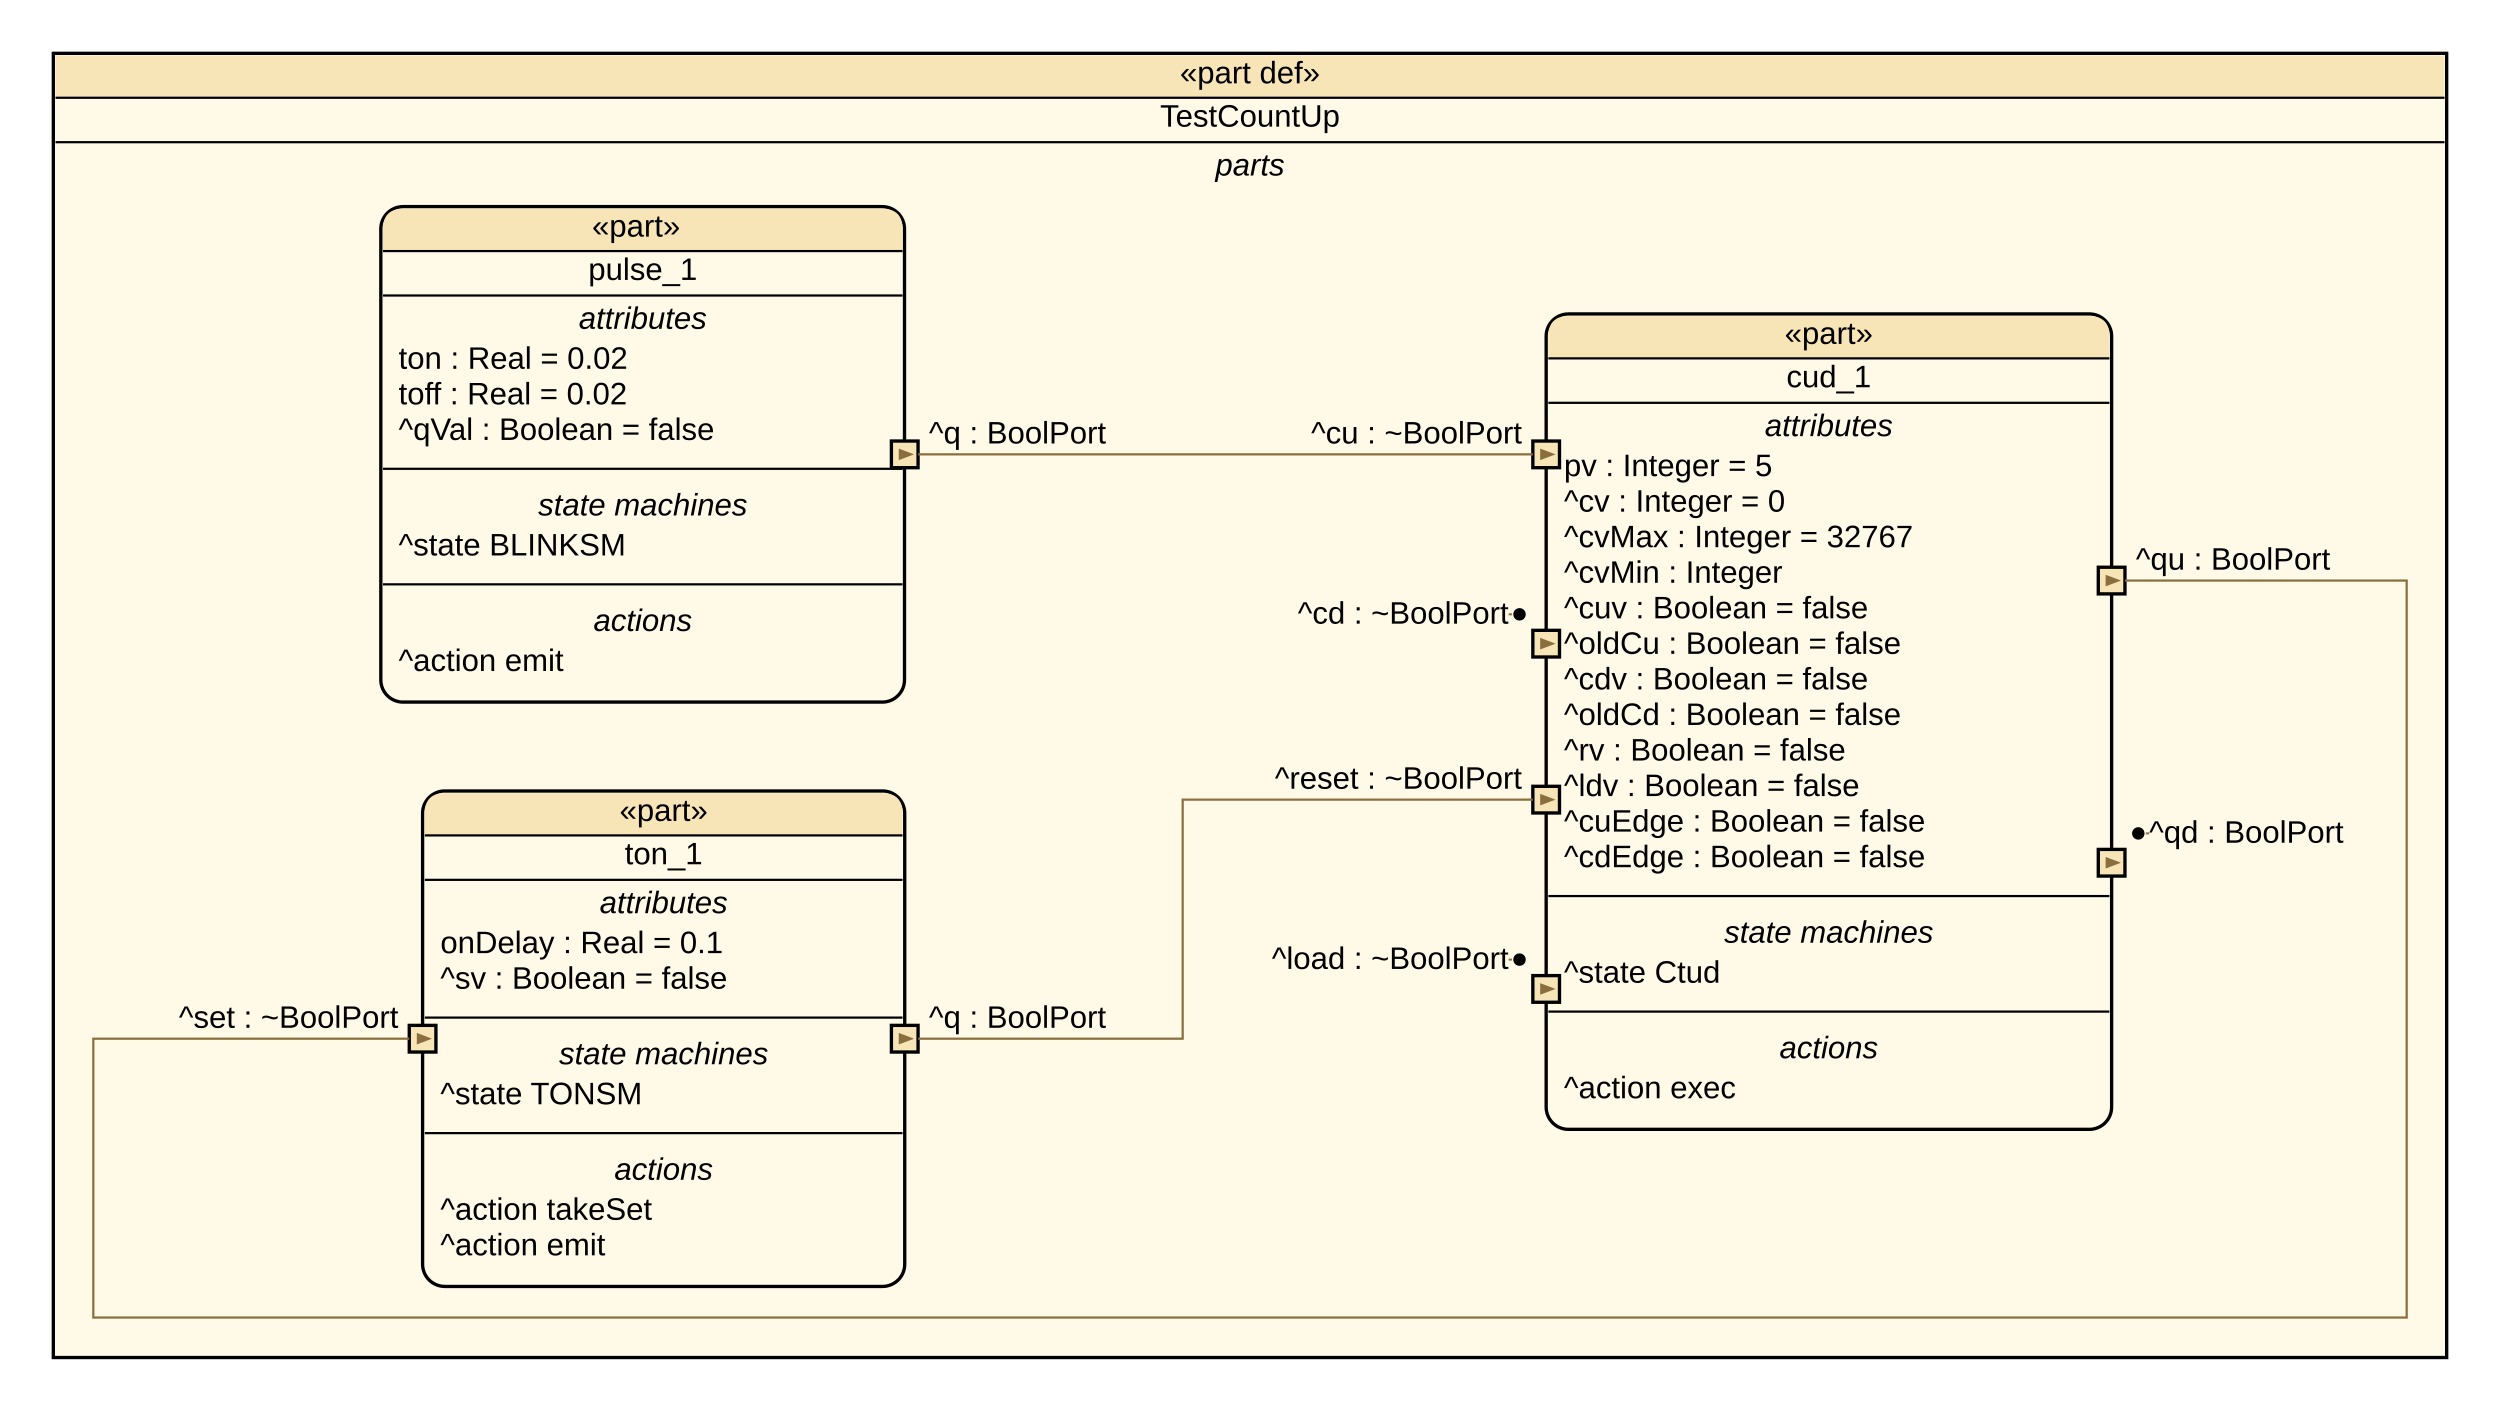
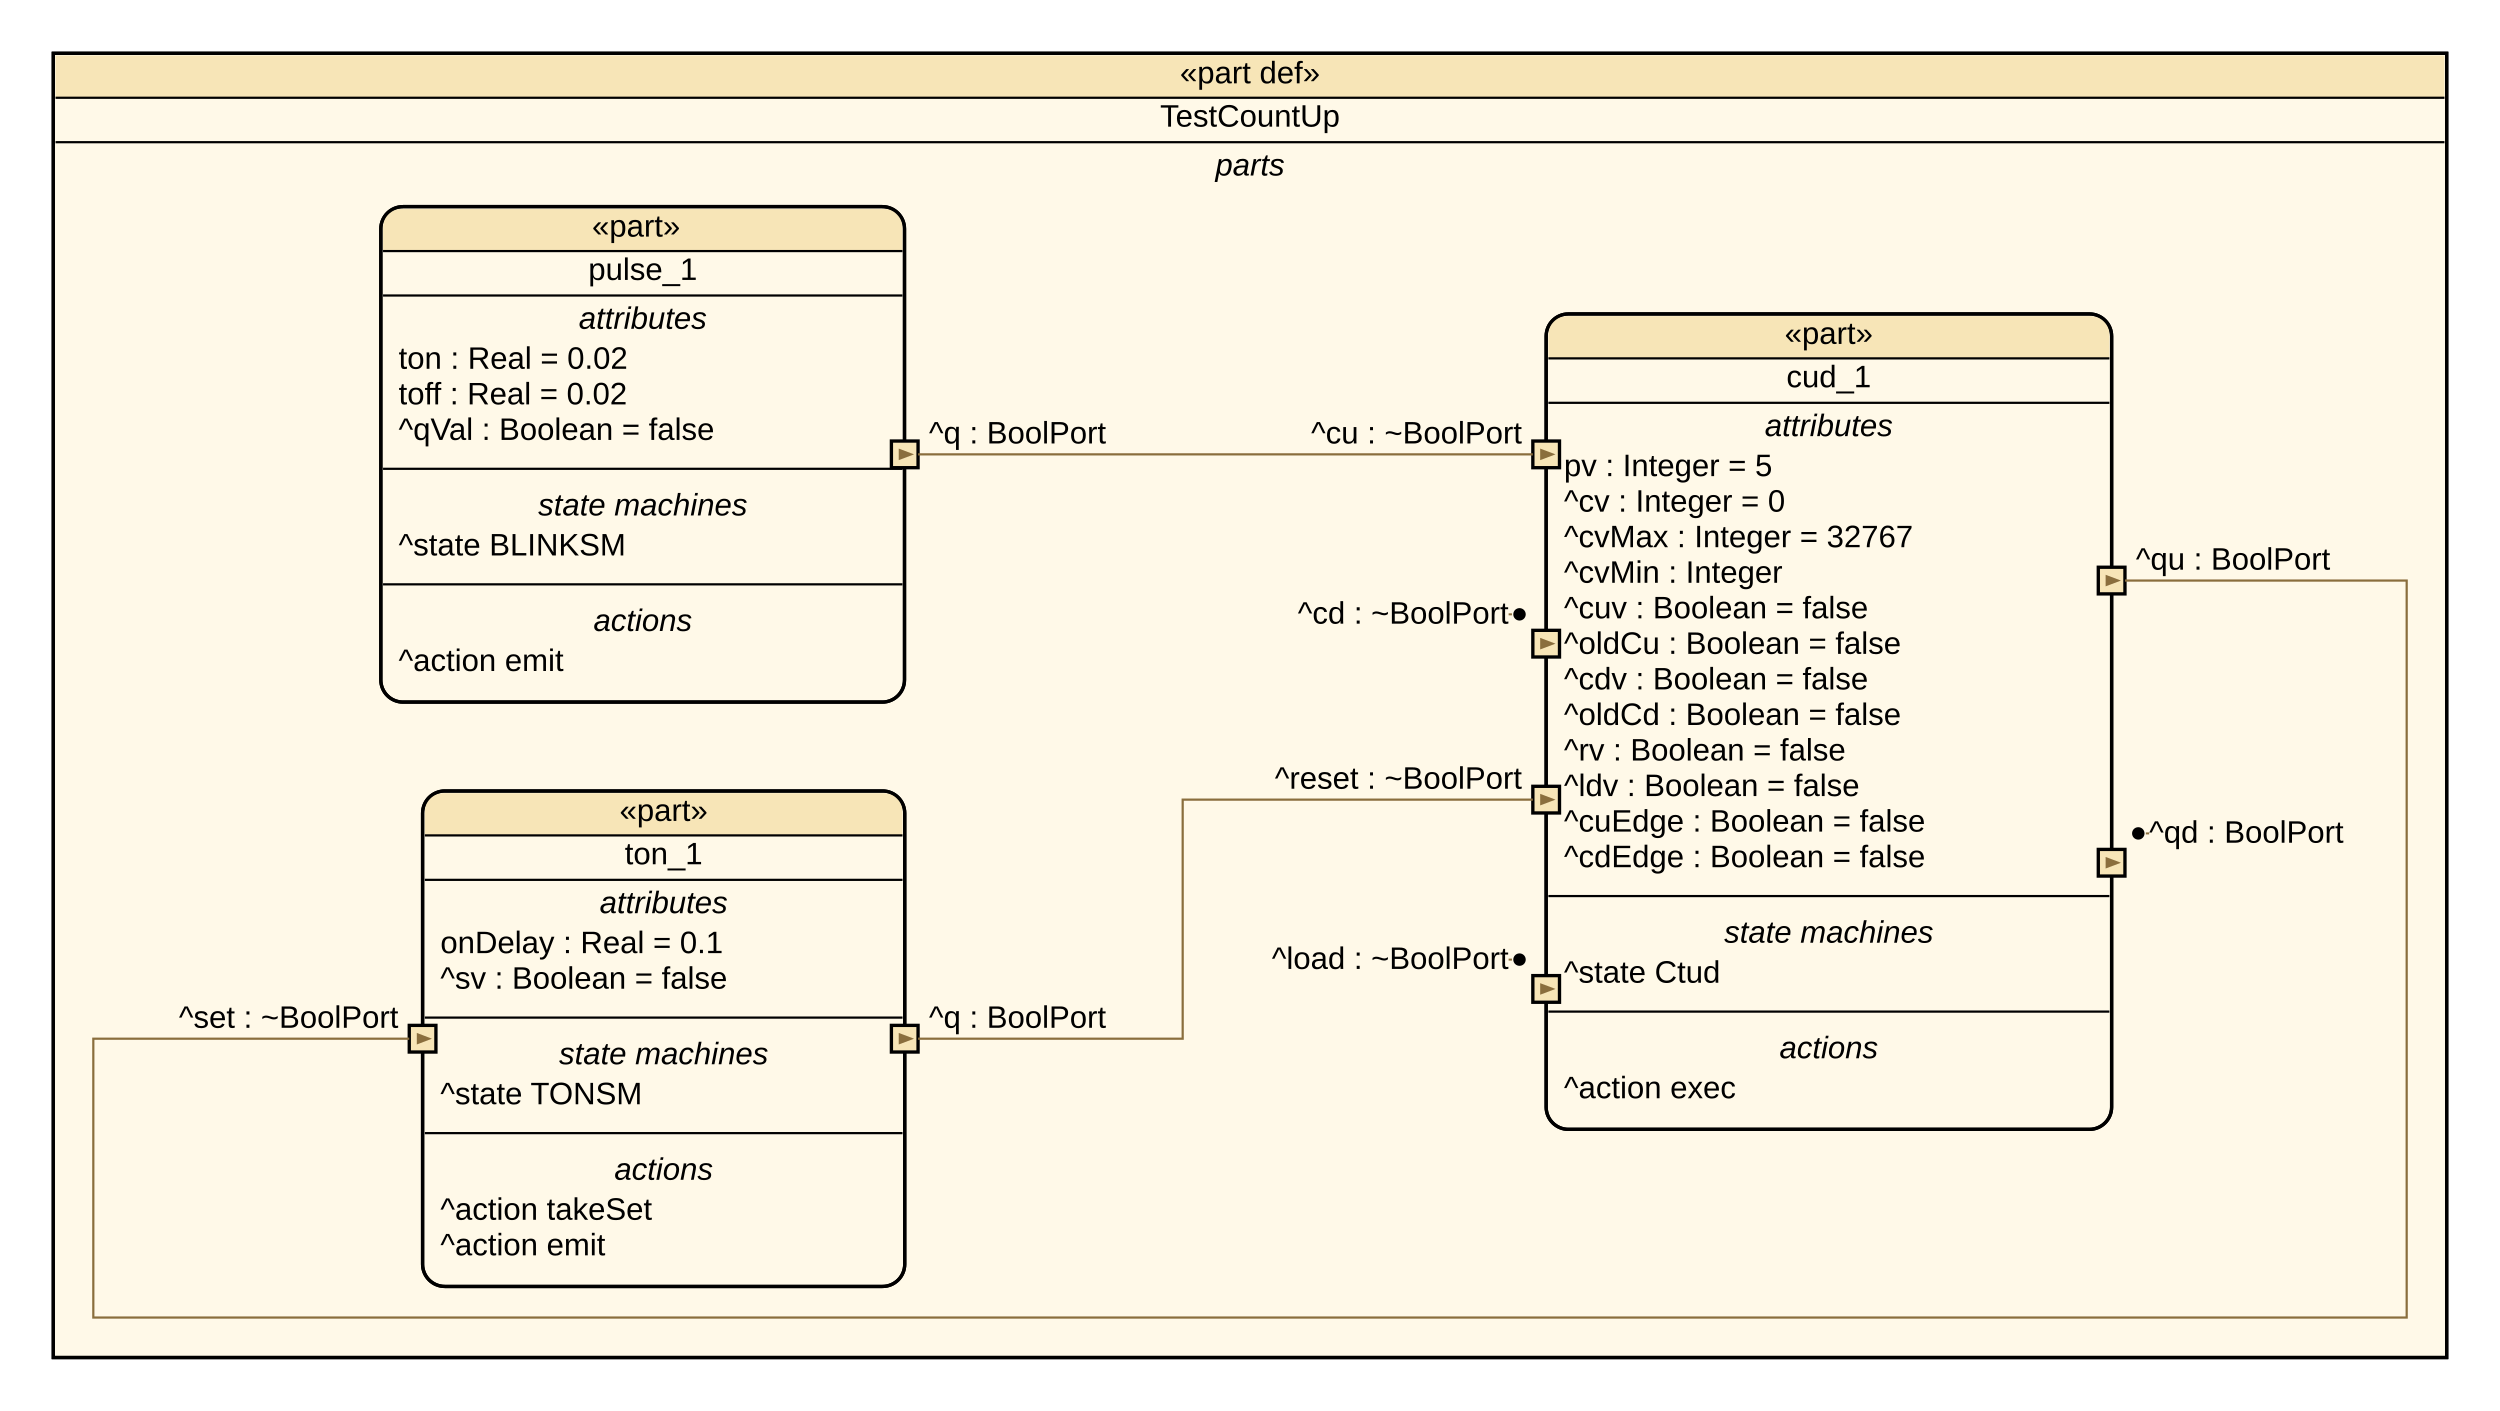
<svg xmlns="http://www.w3.org/2000/svg" width="1125.2" height="635.0" viewBox="-8.0 -8.0 1125.2 635.0">
  <defs>
    <marker id="arrow" markerUnits="userSpaceOnUse" markerWidth="8.0" markerHeight="6.0" refX="7.0" refY="3.0" orient="auto">
      <path d="M0,0 L8.0,3.0 L0,6.0 Z" fill="#8a6e3d" />
    </marker>
  </defs>
  <rect x="16.0" y="16.0" width="1077.2" height="587.0" rx="0.0" ry="0.0" fill="#fff9e8" stroke="#000" stroke-width="1.5" />
  <path d="M17.0,36.0 L17.0,17.0 Q17.0,17.0 17.0,17.0 L1092.2,17.0 Q1092.2,17.0 1092.2,17.0 L1092.2,36.0 Z" fill="#f7e5b7" />
  <text x="554.6" y="29.5" text-anchor="middle" font-family="Arial, sans-serif" font-size="14">«part def»</text>
  <line x1="17.0" y1="36.0" x2="1092.2" y2="36.0" stroke="#000" stroke-width="1" />
  <text x="554.6" y="49.0" text-anchor="middle" font-family="Arial, sans-serif" font-size="14">TestCountUp</text>
  <line x1="17.0" y1="56.0" x2="1092.2" y2="56.0" stroke="#000" stroke-width="1" />
+   <rect x="16.0" y="16.0" width="1077.2" height="587.0" rx="0.0" ry="0.0" fill="none" stroke="#000" stroke-width="1.5" />
  <text x="554.6" y="71.0" text-anchor="middle" font-family="Arial, sans-serif" font-size="14" font-style="italic">parts</text>
  <rect x="163.4" y="85.0" width="235.7" height="223.0" rx="10.0" ry="10.0" fill="#fff9e8" stroke="#000" stroke-width="1.5" />
  <path d="M164.4,105.0 L164.4,95.0 Q164.4,86.0 173.4,86.0 L389.2,86.0 Q398.2,86.0 398.2,95.0 L398.2,105.0 Z" fill="#f7e5b7" />
  <text x="278.3" y="98.5" text-anchor="middle" font-family="Arial, sans-serif" font-size="14">«part»</text>
  <line x1="164.4" y1="105.0" x2="398.2" y2="105.0" stroke="#000" stroke-width="1" />
  <text x="281.3" y="118.0" text-anchor="middle" font-family="Arial, sans-serif" font-size="14">pulse_1</text>
  <line x1="164.4" y1="125.0" x2="398.2" y2="125.0" stroke="#000" stroke-width="1" />
+   <rect x="163.4" y="85.0" width="235.7" height="223.0" rx="10.0" ry="10.0" fill="none" stroke="#000" stroke-width="1.5" />
  <text x="281.3" y="140.0" text-anchor="middle" font-family="Arial, sans-serif" font-size="14" font-style="italic">attributes</text>
  <text x="171.4" y="158.0" text-anchor="start" font-family="Arial, sans-serif" font-size="14">ton : Real = 0.02</text>
  <text x="171.4" y="174.0" text-anchor="start" font-family="Arial, sans-serif" font-size="14">toff : Real = 0.02</text>
  <text x="171.4" y="190.0" text-anchor="start" font-family="Arial, sans-serif" font-size="14">^qVal : Boolean = false</text>
  <line x1="164.4" y1="203.0" x2="398.2" y2="203.0" stroke="#000" stroke-width="1" />
  <text x="281.3" y="224.0" text-anchor="middle" font-family="Arial, sans-serif" font-size="14" font-style="italic">state machines</text>
  <text x="171.4" y="242.0" text-anchor="start" font-family="Arial, sans-serif" font-size="14">^state BLINKSM</text>
  <line x1="164.4" y1="255.0" x2="398.2" y2="255.0" stroke="#000" stroke-width="1" />
  <text x="281.3" y="276.0" text-anchor="middle" font-family="Arial, sans-serif" font-size="14" font-style="italic">actions</text>
  <text x="171.4" y="294.0" text-anchor="start" font-family="Arial, sans-serif" font-size="14">^action emit</text>
  <rect x="393.2" y="190.5" width="12.0" height="12.0" rx="0.0" ry="0.0" fill="#f7e5b7" stroke="#000" stroke-width="1.5" />
  <polygon points="403.4,196.5 396.5,199.1 396.5,193.9" fill="#8a6e3d" />
  <rect x="687.9" y="133.3" width="254.5" height="367.0" rx="10.0" ry="10.0" fill="#fff9e8" stroke="#000" stroke-width="1.5" />
  <path d="M688.9,153.3 L688.9,143.3 Q688.9,134.3 697.9,134.3 L932.4,134.3 Q941.4,134.3 941.4,143.3 L941.4,153.3 Z" fill="#f7e5b7" />
  <text x="815.1" y="146.8" text-anchor="middle" font-family="Arial, sans-serif" font-size="14">«part»</text>
  <line x1="688.9" y1="153.3" x2="941.4" y2="153.3" stroke="#000" stroke-width="1" />
  <text x="815.1" y="166.3" text-anchor="middle" font-family="Arial, sans-serif" font-size="14">cud_1</text>
  <line x1="688.9" y1="173.3" x2="941.4" y2="173.3" stroke="#000" stroke-width="1" />
+   <rect x="687.9" y="133.3" width="254.5" height="367.0" rx="10.0" ry="10.0" fill="none" stroke="#000" stroke-width="1.5" />
  <text x="815.1" y="188.3" text-anchor="middle" font-family="Arial, sans-serif" font-size="14" font-style="italic">attributes</text>
  <text x="695.9" y="206.3" text-anchor="start" font-family="Arial, sans-serif" font-size="14">pv : Integer = 5</text>
  <text x="695.9" y="222.3" text-anchor="start" font-family="Arial, sans-serif" font-size="14">^cv : Integer = 0</text>
  <text x="695.9" y="238.3" text-anchor="start" font-family="Arial, sans-serif" font-size="14">^cvMax : Integer = 32767</text>
  <text x="695.9" y="254.3" text-anchor="start" font-family="Arial, sans-serif" font-size="14">^cvMin : Integer</text>
  <text x="695.9" y="270.3" text-anchor="start" font-family="Arial, sans-serif" font-size="14">^cuv : Boolean = false</text>
  <text x="695.9" y="286.3" text-anchor="start" font-family="Arial, sans-serif" font-size="14">^oldCu : Boolean = false</text>
  <text x="695.9" y="302.3" text-anchor="start" font-family="Arial, sans-serif" font-size="14">^cdv : Boolean = false</text>
  <text x="695.9" y="318.3" text-anchor="start" font-family="Arial, sans-serif" font-size="14">^oldCd : Boolean = false</text>
  <text x="695.9" y="334.3" text-anchor="start" font-family="Arial, sans-serif" font-size="14">^rv : Boolean = false</text>
  <text x="695.9" y="350.3" text-anchor="start" font-family="Arial, sans-serif" font-size="14">^ldv : Boolean = false</text>
  <text x="695.9" y="366.3" text-anchor="start" font-family="Arial, sans-serif" font-size="14">^cuEdge : Boolean = false</text>
  <text x="695.9" y="382.3" text-anchor="start" font-family="Arial, sans-serif" font-size="14">^cdEdge : Boolean = false</text>
  <line x1="688.9" y1="395.3" x2="941.4" y2="395.3" stroke="#000" stroke-width="1" />
  <text x="815.1" y="416.3" text-anchor="middle" font-family="Arial, sans-serif" font-size="14" font-style="italic">state machines</text>
  <text x="695.9" y="434.3" text-anchor="start" font-family="Arial, sans-serif" font-size="14">^state Ctud</text>
  <line x1="688.9" y1="447.3" x2="941.4" y2="447.3" stroke="#000" stroke-width="1" />
  <text x="815.1" y="468.3" text-anchor="middle" font-family="Arial, sans-serif" font-size="14" font-style="italic">actions</text>
  <text x="695.9" y="486.3" text-anchor="start" font-family="Arial, sans-serif" font-size="14">^action exec</text>
  <rect x="681.9" y="190.5" width="12.0" height="12.0" rx="0.0" ry="0.0" fill="#f7e5b7" stroke="#000" stroke-width="1.5" />
  <polygon points="692.1,196.5 685.2,199.1 685.2,193.9" fill="#8a6e3d" />
  <rect x="681.9" y="275.7" width="12.0" height="12.0" rx="0.0" ry="0.0" fill="#f7e5b7" stroke="#000" stroke-width="1.5" />
  <polygon points="692.1,281.7 685.2,284.3 685.2,279.1" fill="#8a6e3d" />
  <rect x="681.9" y="345.9" width="12.0" height="12.0" rx="0.0" ry="0.0" fill="#f7e5b7" stroke="#000" stroke-width="1.5" />
  <polygon points="692.1,351.9 685.2,354.5 685.2,349.3" fill="#8a6e3d" />
  <rect x="681.9" y="431.1" width="12.0" height="12.0" rx="0.0" ry="0.0" fill="#f7e5b7" stroke="#000" stroke-width="1.5" />
  <polygon points="692.1,437.1 685.2,439.7 685.2,434.5" fill="#8a6e3d" />
  <rect x="936.4" y="247.3" width="12.0" height="12.0" rx="0.0" ry="0.0" fill="#f7e5b7" stroke="#000" stroke-width="1.5" />
  <polygon points="946.6,253.3 939.7,255.9 939.7,250.7" fill="#8a6e3d" />
  <rect x="936.4" y="374.3" width="12.0" height="12.0" rx="0.0" ry="0.0" fill="#f7e5b7" stroke="#000" stroke-width="1.5" />
  <polygon points="946.6,380.3 939.7,382.9 939.7,377.7" fill="#8a6e3d" />
  <rect x="182.2" y="348.0" width="217.0" height="223.0" rx="10.0" ry="10.0" fill="#fff9e8" stroke="#000" stroke-width="1.5" />
  <path d="M183.2,368.0 L183.2,358.0 Q183.2,349.0 192.2,349.0 L389.2,349.0 Q398.2,349.0 398.2,358.0 L398.2,368.0 Z" fill="#f7e5b7" />
  <text x="290.7" y="361.5" text-anchor="middle" font-family="Arial, sans-serif" font-size="14">«part»</text>
  <line x1="183.2" y1="368.0" x2="398.2" y2="368.0" stroke="#000" stroke-width="1" />
  <text x="290.7" y="381.0" text-anchor="middle" font-family="Arial, sans-serif" font-size="14">ton_1</text>
  <line x1="183.2" y1="388.0" x2="398.2" y2="388.0" stroke="#000" stroke-width="1" />
+   <rect x="182.2" y="348.0" width="217.0" height="223.0" rx="10.0" ry="10.0" fill="none" stroke="#000" stroke-width="1.5" />
  <text x="290.7" y="403.0" text-anchor="middle" font-family="Arial, sans-serif" font-size="14" font-style="italic">attributes</text>
  <text x="190.2" y="421.0" text-anchor="start" font-family="Arial, sans-serif" font-size="14">onDelay : Real = 0.1</text>
  <text x="190.2" y="437.0" text-anchor="start" font-family="Arial, sans-serif" font-size="14">^sv : Boolean = false</text>
  <line x1="183.2" y1="450.0" x2="398.2" y2="450.0" stroke="#000" stroke-width="1" />
  <text x="290.7" y="471.0" text-anchor="middle" font-family="Arial, sans-serif" font-size="14" font-style="italic">state machines</text>
  <text x="190.2" y="489.0" text-anchor="start" font-family="Arial, sans-serif" font-size="14">^state TONSM</text>
  <line x1="183.2" y1="502.0" x2="398.2" y2="502.0" stroke="#000" stroke-width="1" />
  <text x="290.7" y="523.0" text-anchor="middle" font-family="Arial, sans-serif" font-size="14" font-style="italic">actions</text>
  <text x="190.2" y="541.0" text-anchor="start" font-family="Arial, sans-serif" font-size="14">^action takeSet</text>
  <text x="190.2" y="557.0" text-anchor="start" font-family="Arial, sans-serif" font-size="14">^action emit</text>
  <rect x="176.2" y="453.5" width="12.0" height="12.0" rx="0.0" ry="0.0" fill="#f7e5b7" stroke="#000" stroke-width="1.5" />
  <polygon points="186.4,459.5 179.6,462.1 179.6,456.9" fill="#8a6e3d" />
  <rect x="393.2" y="453.5" width="12.0" height="12.0" rx="0.0" ry="0.0" fill="#f7e5b7" stroke="#000" stroke-width="1.5" />
  <polygon points="403.4,459.5 396.5,462.1 396.5,456.9" fill="#8a6e3d" />
  <path d="M405.2,196.5 L681.9,196.5" fill="none" stroke="#8a6e3d" stroke-width="1.0" />
  <path d="M948.4,253.3 L1075.2,253.3 L1075.2,585.0 L34.0,585.0 L34.0,459.5 L176.2,459.5" fill="none" stroke="#8a6e3d" stroke-width="1.0" />
  <path d="M405.2,459.5 L524.3,459.5 L524.3,351.9 L681.9,351.9" fill="none" stroke="#8a6e3d" stroke-width="1.0" />
  <text x="410.1" y="191.6" text-anchor="start" font-family="Arial, sans-serif" font-size="14">^q : BoolPort</text>
  <text x="677.0" y="191.6" text-anchor="end" font-family="Arial, sans-serif" font-size="14">^cu : ~BoolPort</text>
  <text x="671.0" y="272.7" text-anchor="end" font-family="Arial, sans-serif" font-size="14">^cd : ~BoolPort</text>
  <line x1="671.0" y1="268.5" x2="675.9" y2="268.5" stroke="#8a6e3d" stroke-width="0.9" stroke-dasharray="1.5 2" />
  <circle cx="675.9" cy="268.5" r="2.8" fill="#000" stroke="none" />
  <text x="677.0" y="347.0" text-anchor="end" font-family="Arial, sans-serif" font-size="14">^reset : ~BoolPort</text>
  <text x="671.0" y="428.1" text-anchor="end" font-family="Arial, sans-serif" font-size="14">^load : ~BoolPort</text>
  <line x1="671.0" y1="423.9" x2="675.9" y2="423.9" stroke="#8a6e3d" stroke-width="0.9" stroke-dasharray="1.5 2" />
  <circle cx="675.9" cy="423.9" r="2.8" fill="#000" stroke="none" />
  <text x="953.3" y="248.4" text-anchor="start" font-family="Arial, sans-serif" font-size="14">^qu : BoolPort</text>
  <text x="959.3" y="371.3" text-anchor="start" font-family="Arial, sans-serif" font-size="14">^qd : BoolPort</text>
  <line x1="959.3" y1="367.1" x2="954.4" y2="367.1" stroke="#8a6e3d" stroke-width="0.9" stroke-dasharray="1.5 2" />
  <circle cx="954.4" cy="367.1" r="2.8" fill="#000" stroke="none" />
  <text x="171.3" y="454.6" text-anchor="end" font-family="Arial, sans-serif" font-size="14">^set : ~BoolPort</text>
  <text x="410.1" y="454.6" text-anchor="start" font-family="Arial, sans-serif" font-size="14">^q : BoolPort</text>
</svg>
